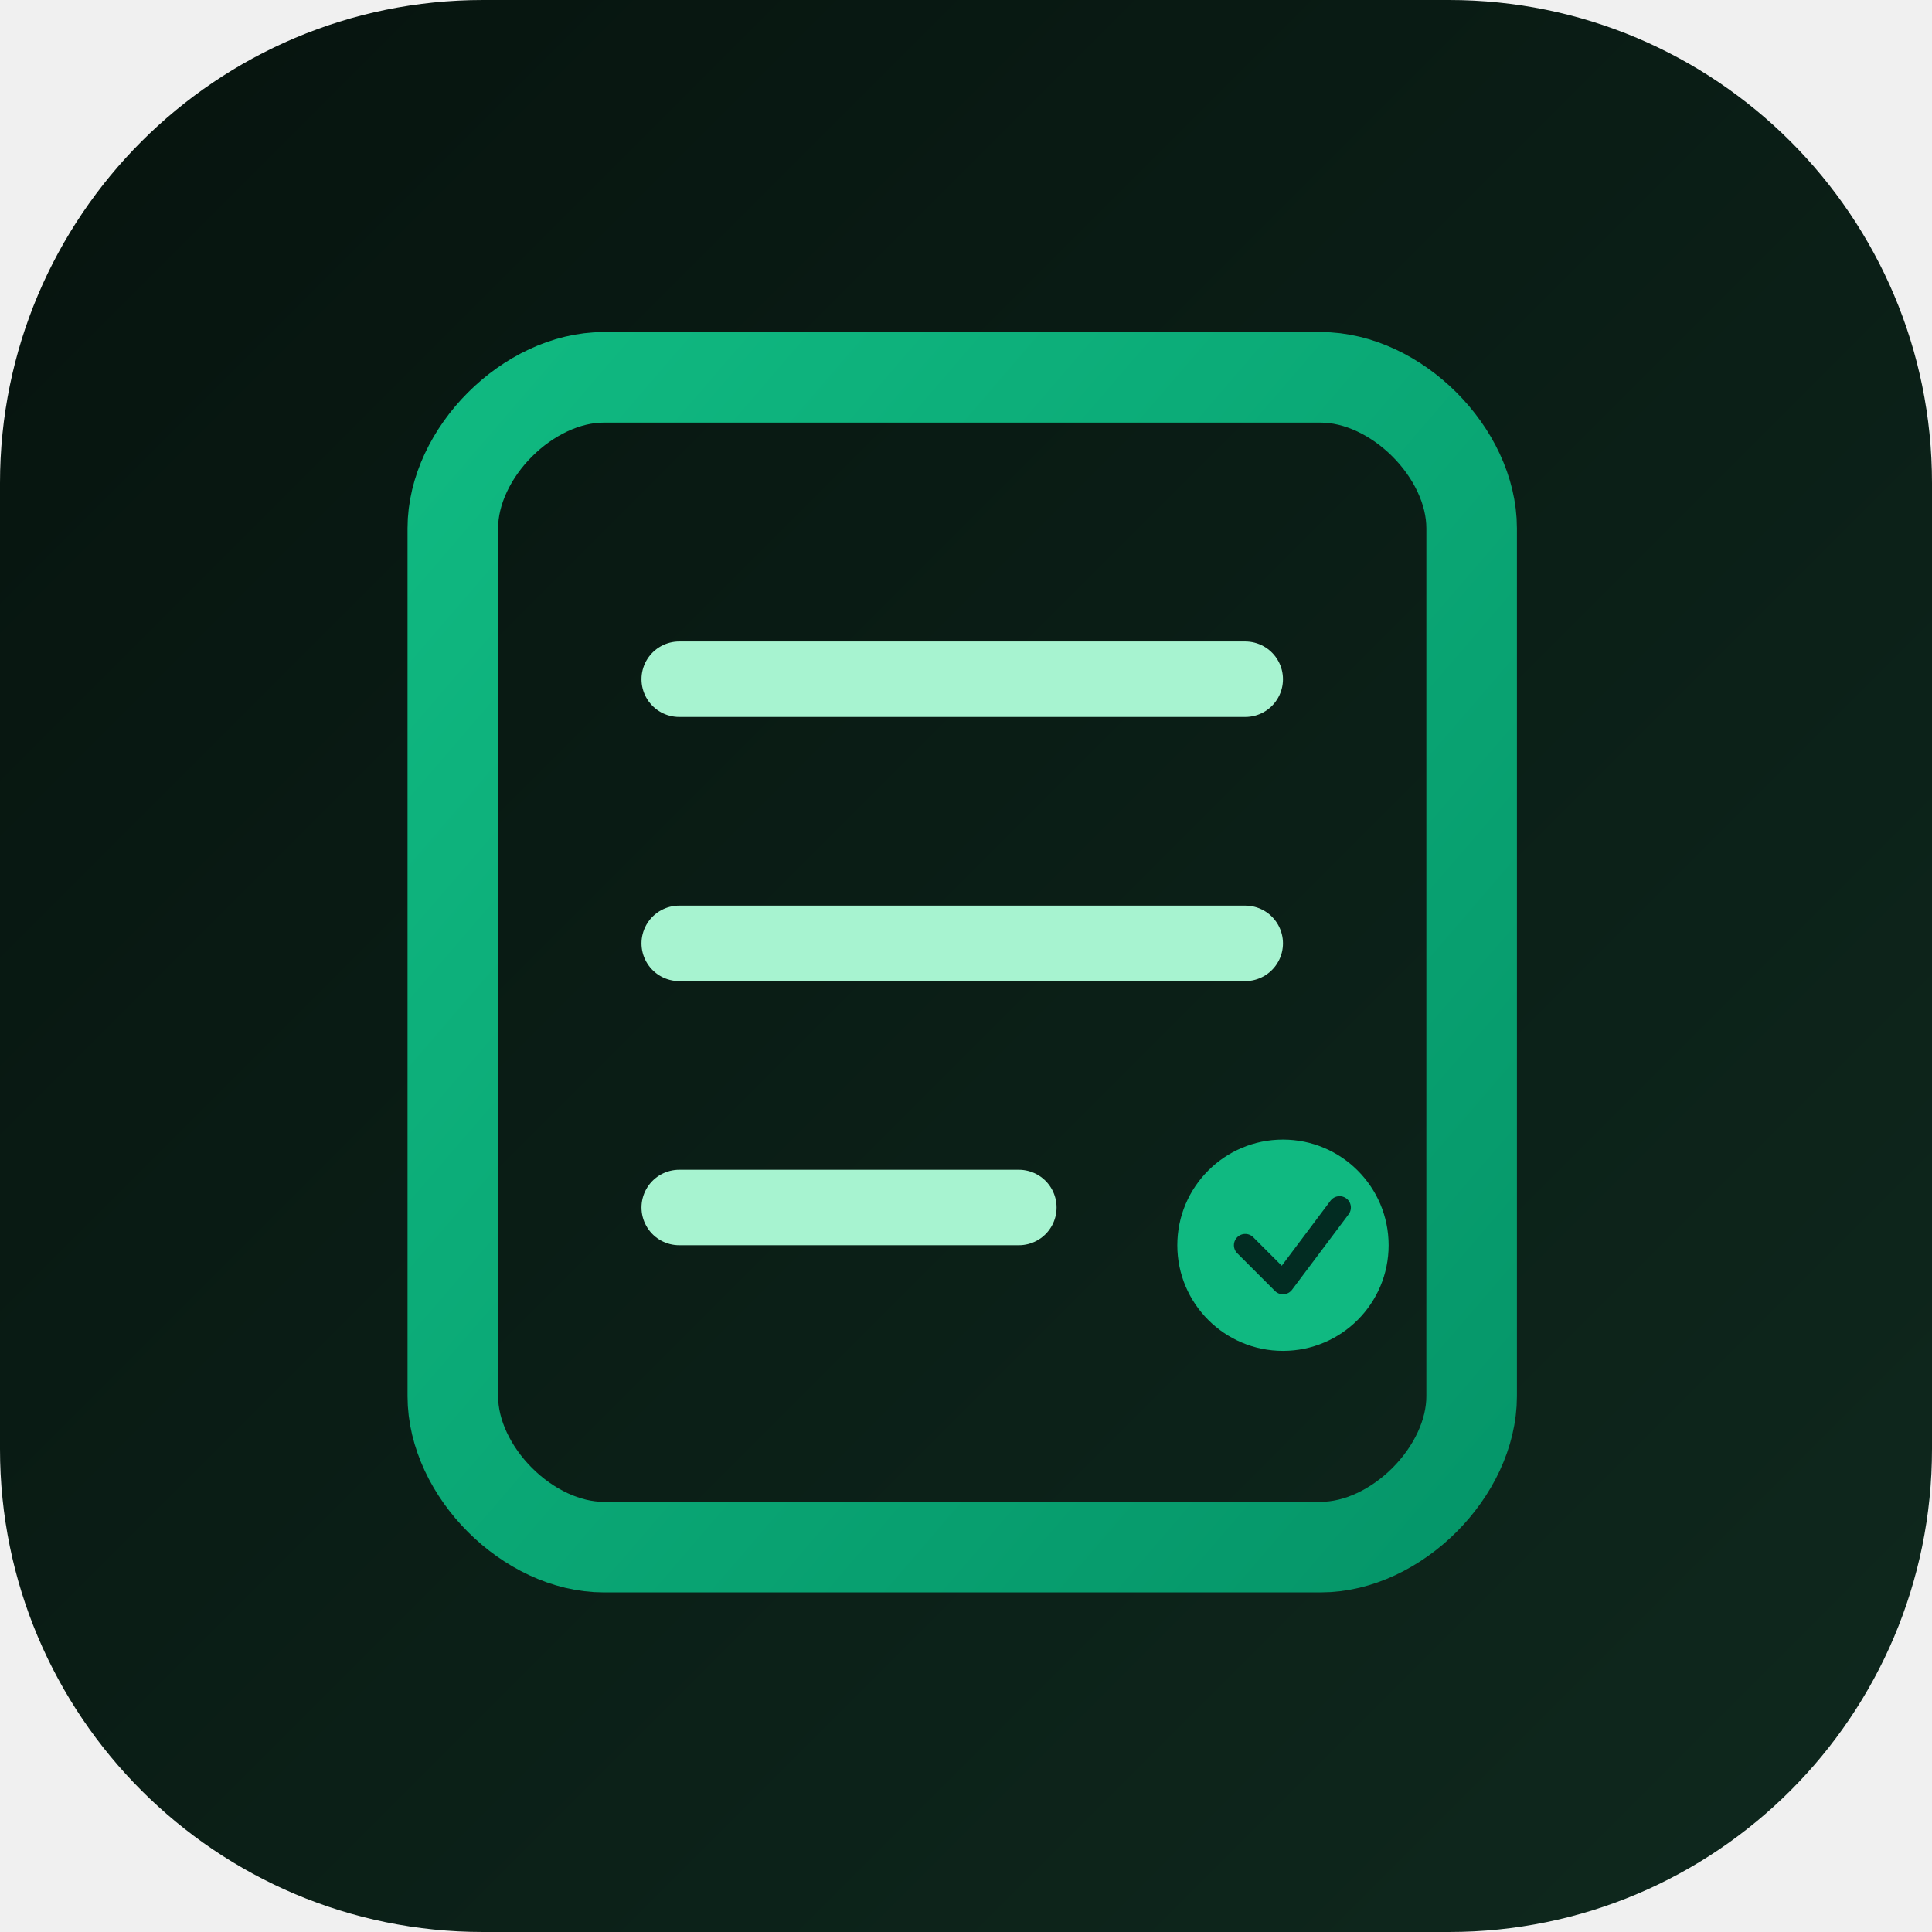
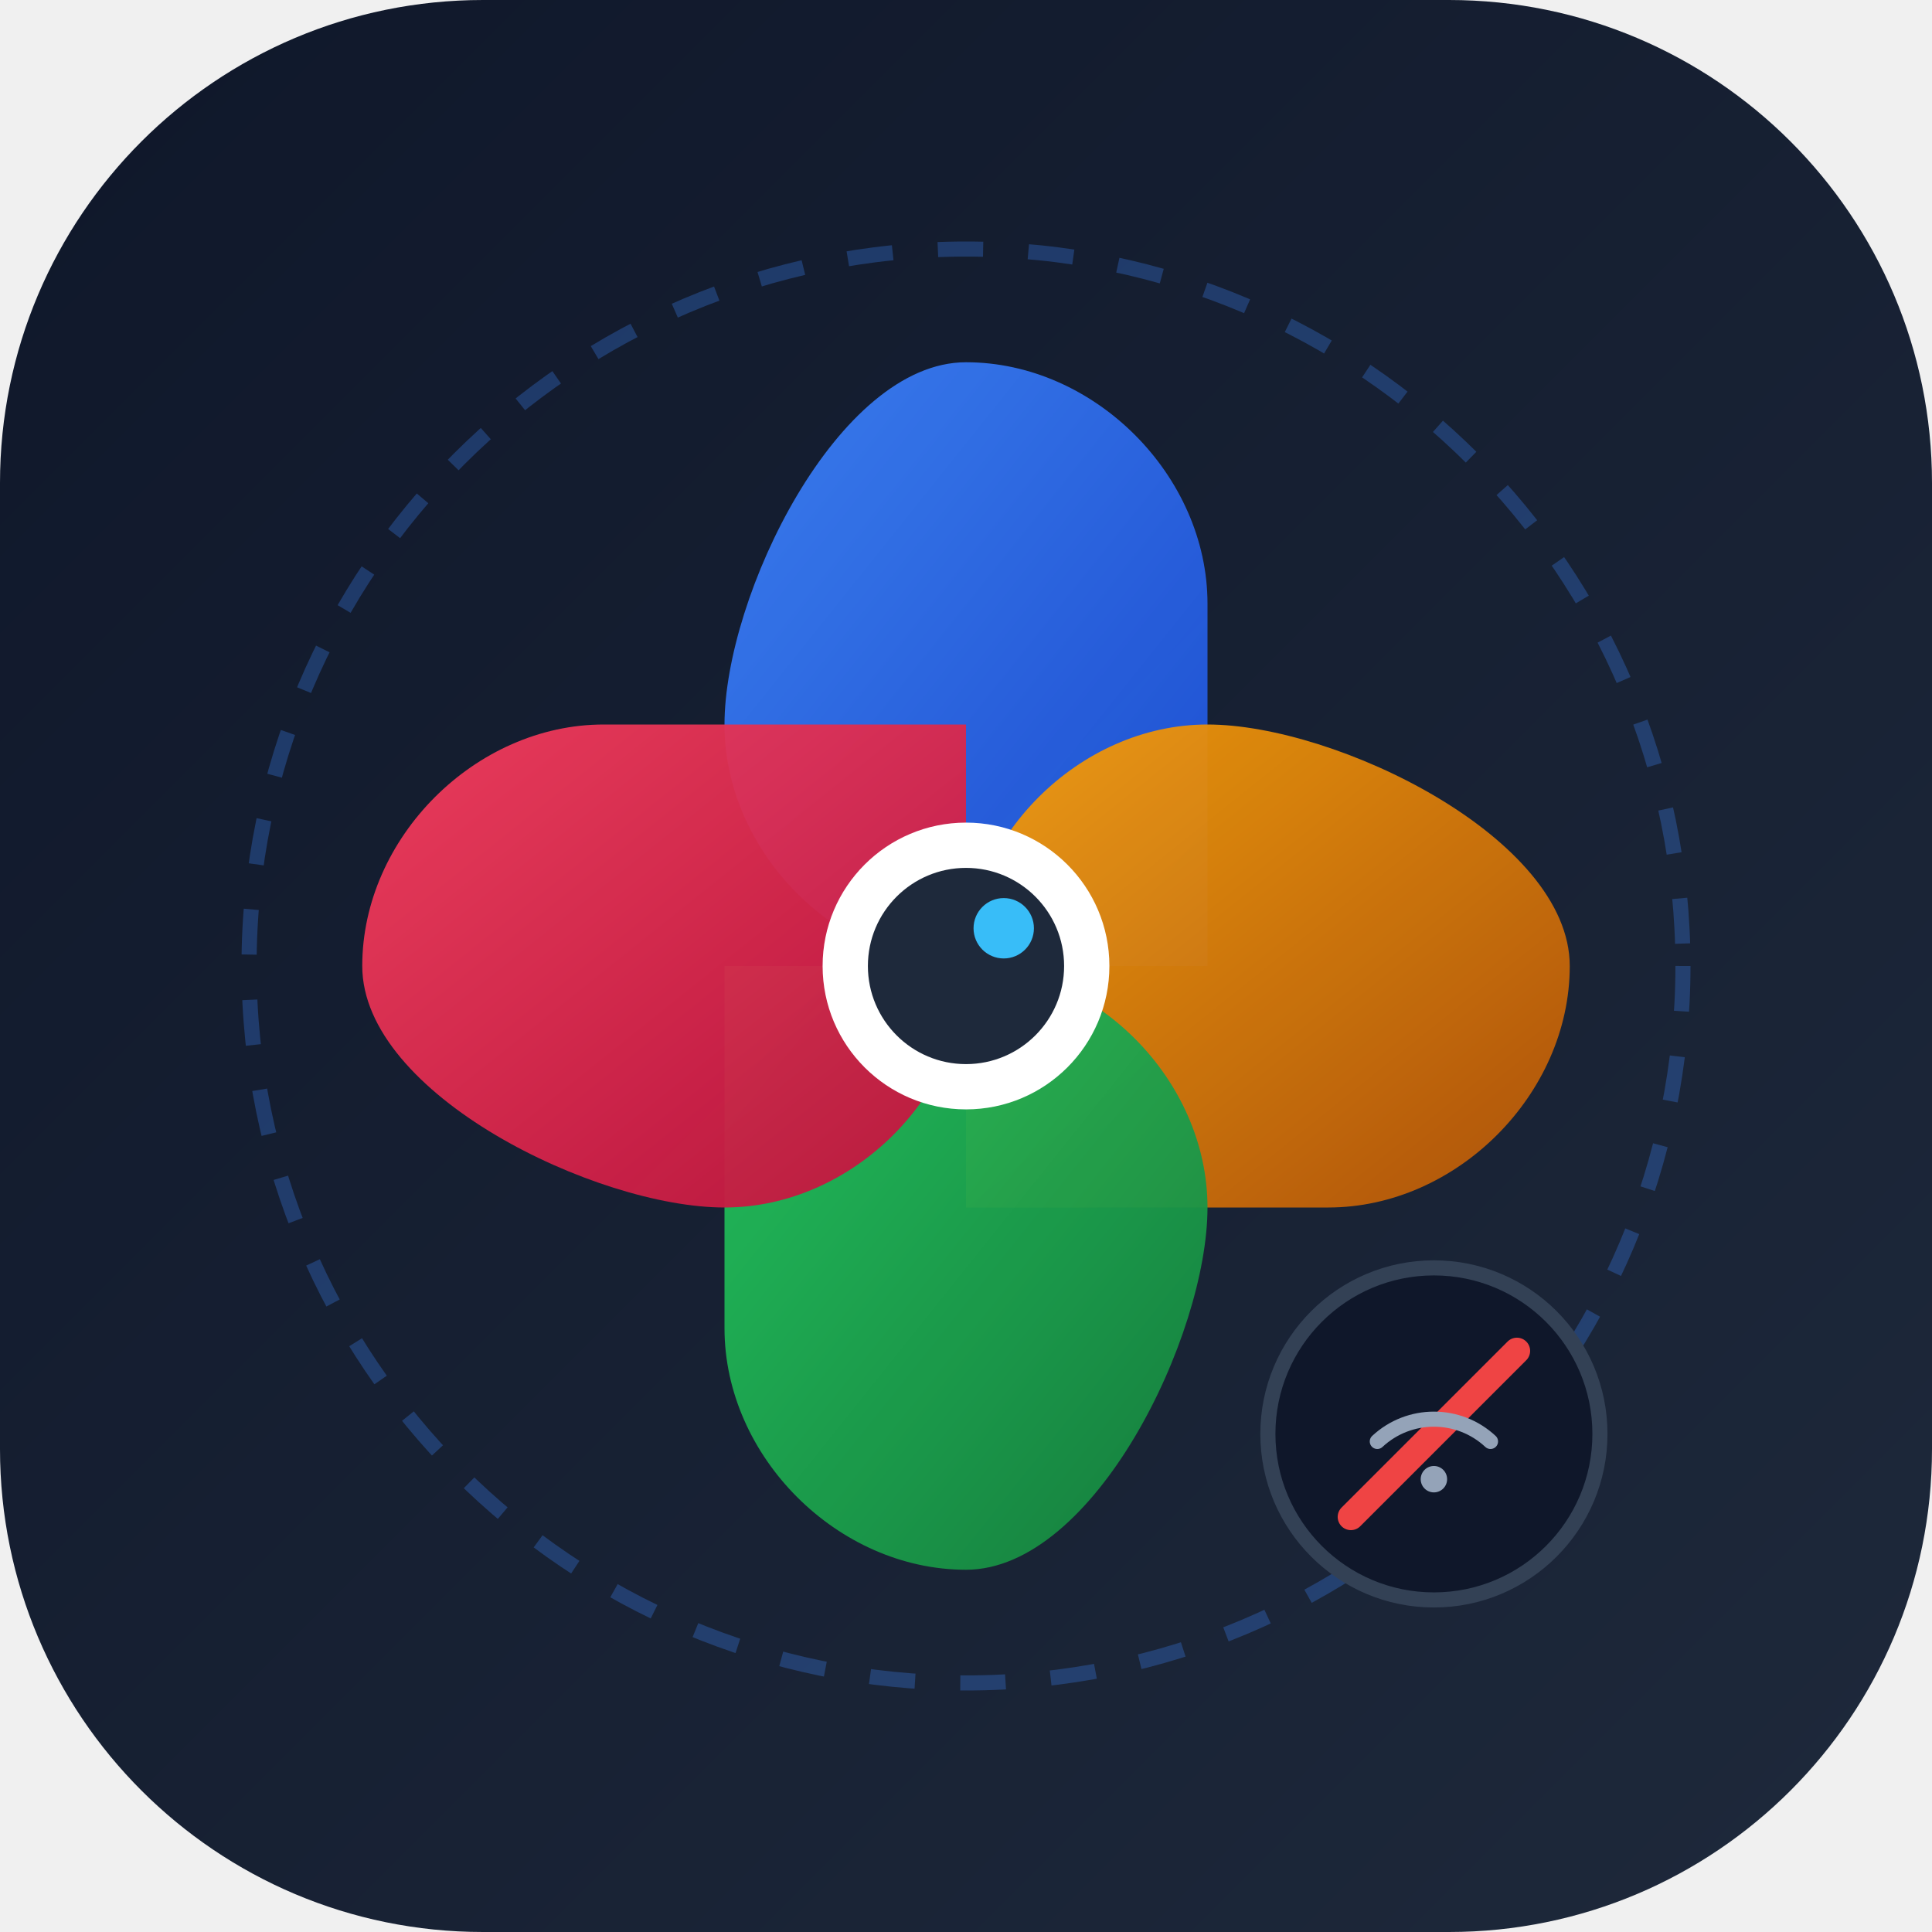
<svg xmlns="http://www.w3.org/2000/svg" viewBox="0 0 512 512" width="512" height="512">
  <defs>
-     <linearGradient id="grad" x1="0%" y1="0%" x2="100%" y2="100%">
-       <stop offset="0%" stop-color="#10b981" />
-       <stop offset="100%" stop-color="#059669" />
+     <linearGradient id="bgGrad" x1="0%" y1="0%" x2="100%" y2="100%">
+       <stop offset="0%" stop-color="#0f172a" />
+       <stop offset="100%" stop-color="#1e293b" />
    </linearGradient>
-     <linearGradient id="bgGrad" x1="0%" y1="0%" x2="100%" y2="100%">
-       <stop offset="0%" stop-color="#06130e" />
-       <stop offset="100%" stop-color="#0f291e" />
+     <linearGradient id="blueGrad" x1="0%" y1="0%" x2="100%" y2="100%">
+       <stop offset="0%" stop-color="#3b82f6" />
+       <stop offset="100%" stop-color="#1d4ed8" />
+     </linearGradient>
+     <linearGradient id="greenGrad" x1="0%" y1="0%" x2="100%" y2="100%">
+       <stop offset="0%" stop-color="#22c55e" />
+       <stop offset="100%" stop-color="#15803d" />
+     </linearGradient>
+     <linearGradient id="amberGrad" x1="0%" y1="0%" x2="100%" y2="100%">
+       <stop offset="0%" stop-color="#f59e0b" />
+       <stop offset="100%" stop-color="#b45309" />
+     </linearGradient>
+     <linearGradient id="roseGrad" x1="0%" y1="0%" x2="100%" y2="100%">
+       <stop offset="0%" stop-color="#f43f5e" />
+       <stop offset="100%" stop-color="#be123c" />
    </linearGradient>
  </defs>
  <rect width="512" height="512" rx="128" fill="url(#bgGrad)" />
-   <path d="M120 140 C120 120, 140 100, 160 100 L350 100 C370 100, 390 120, 390 140 L390 370 C390 390, 370 410, 350 410 L160 410 C140 410, 120 390, 120 370 Z" fill="none" stroke="url(#grad)" stroke-width="24" stroke-linecap="round" />
-   <path d="M180 180 L330 180 M180 250 L330 250 M180 320 L270 320" stroke="#a7f3d0" stroke-width="20" stroke-linecap="round" />
-   <circle cx="340" cy="330" r="28" fill="#10b981" />
-   <path d="M330 330 L340 340 L355 320" stroke="#022c22" stroke-width="6" stroke-linecap="round" stroke-linejoin="round" fill="none" />
+   <circle cx="256" cy="256" r="190" fill="none" stroke="#3b82f6" stroke-width="4" opacity="0.3" stroke-dasharray="12 12" />
+   <path d="M256 96 C290 96 320 126 320 160 L320 256 L256 256 C222 256 192 226 192 192 C192 158 222 96 256 96 Z" fill="url(#blueGrad)" opacity="0.95" />
+   <path d="M416 256 C416 290 386 320 352 320 L256 320 L256 256 C256 222 286 192 320 192 C354 192 416 222 416 256 Z" fill="url(#amberGrad)" opacity="0.95" />
+   <path d="M256 416 C222 416 192 386 192 352 L192 256 L256 256 C290 256 320 286 320 320 C320 354 290 416 256 416 Z" fill="url(#greenGrad)" opacity="0.95" />
+   <path d="M96 256 C96 222 126 192 160 192 L256 192 L256 256 C256 290 226 320 192 320 C158 320 96 290 96 256 Z" fill="url(#roseGrad)" opacity="0.95" />
+   <circle cx="256" cy="256" r="38" fill="#ffffff" />
+   <circle cx="256" cy="256" r="26" fill="#1e293b" />
+   <circle cx="266" cy="246" r="8" fill="#38bdf8" />
+   <g transform="translate(330, 330)">
+     <circle cx="50" cy="50" r="44" fill="#0f172a" stroke="#334155" stroke-width="4" />
+     <path d="M28 72 L72 28" stroke="#ef4444" stroke-width="7" stroke-linecap="round" />
+     <path d="M35 52 A22 22 0 0 1 65 52" fill="none" stroke="#94a3b8" stroke-width="4" stroke-linecap="round" />
+     <circle cx="50" cy="62" r="3.5" fill="#94a3b8" />
+   </g>
</svg>
